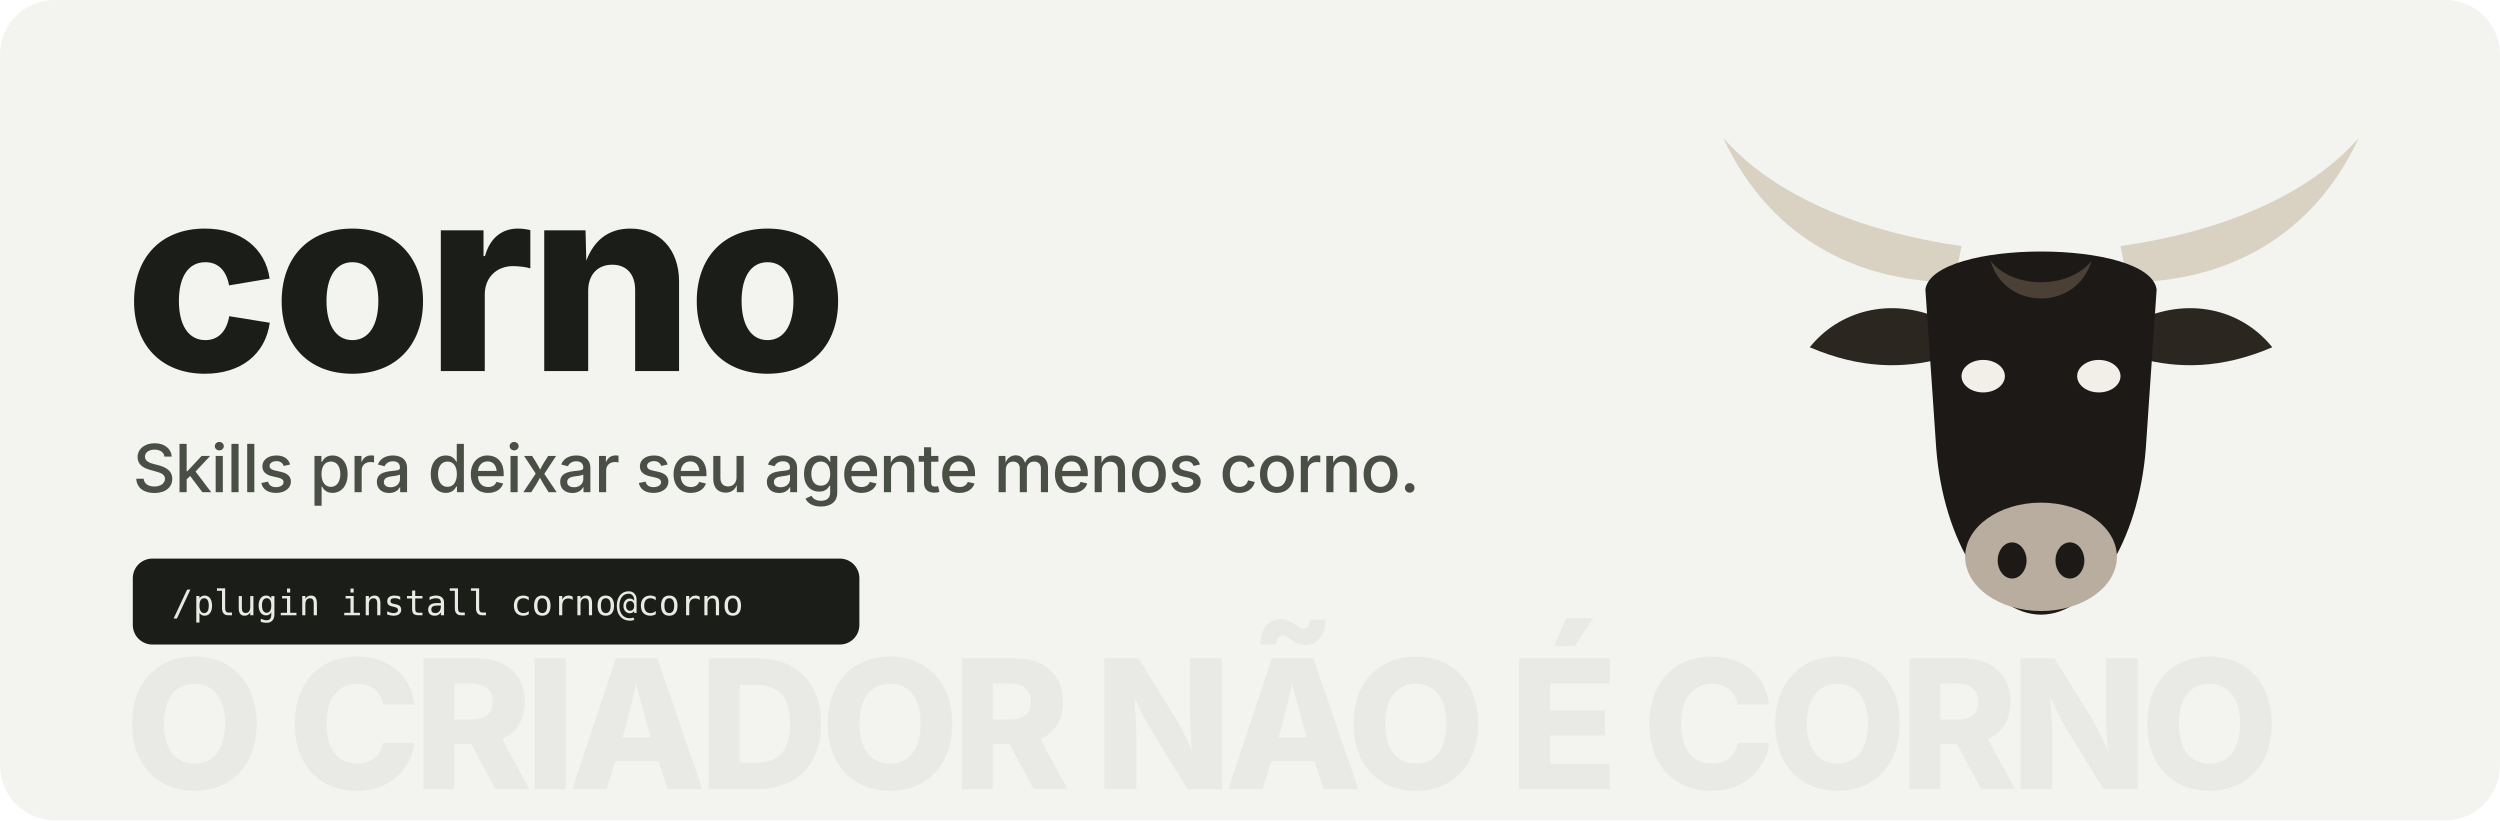
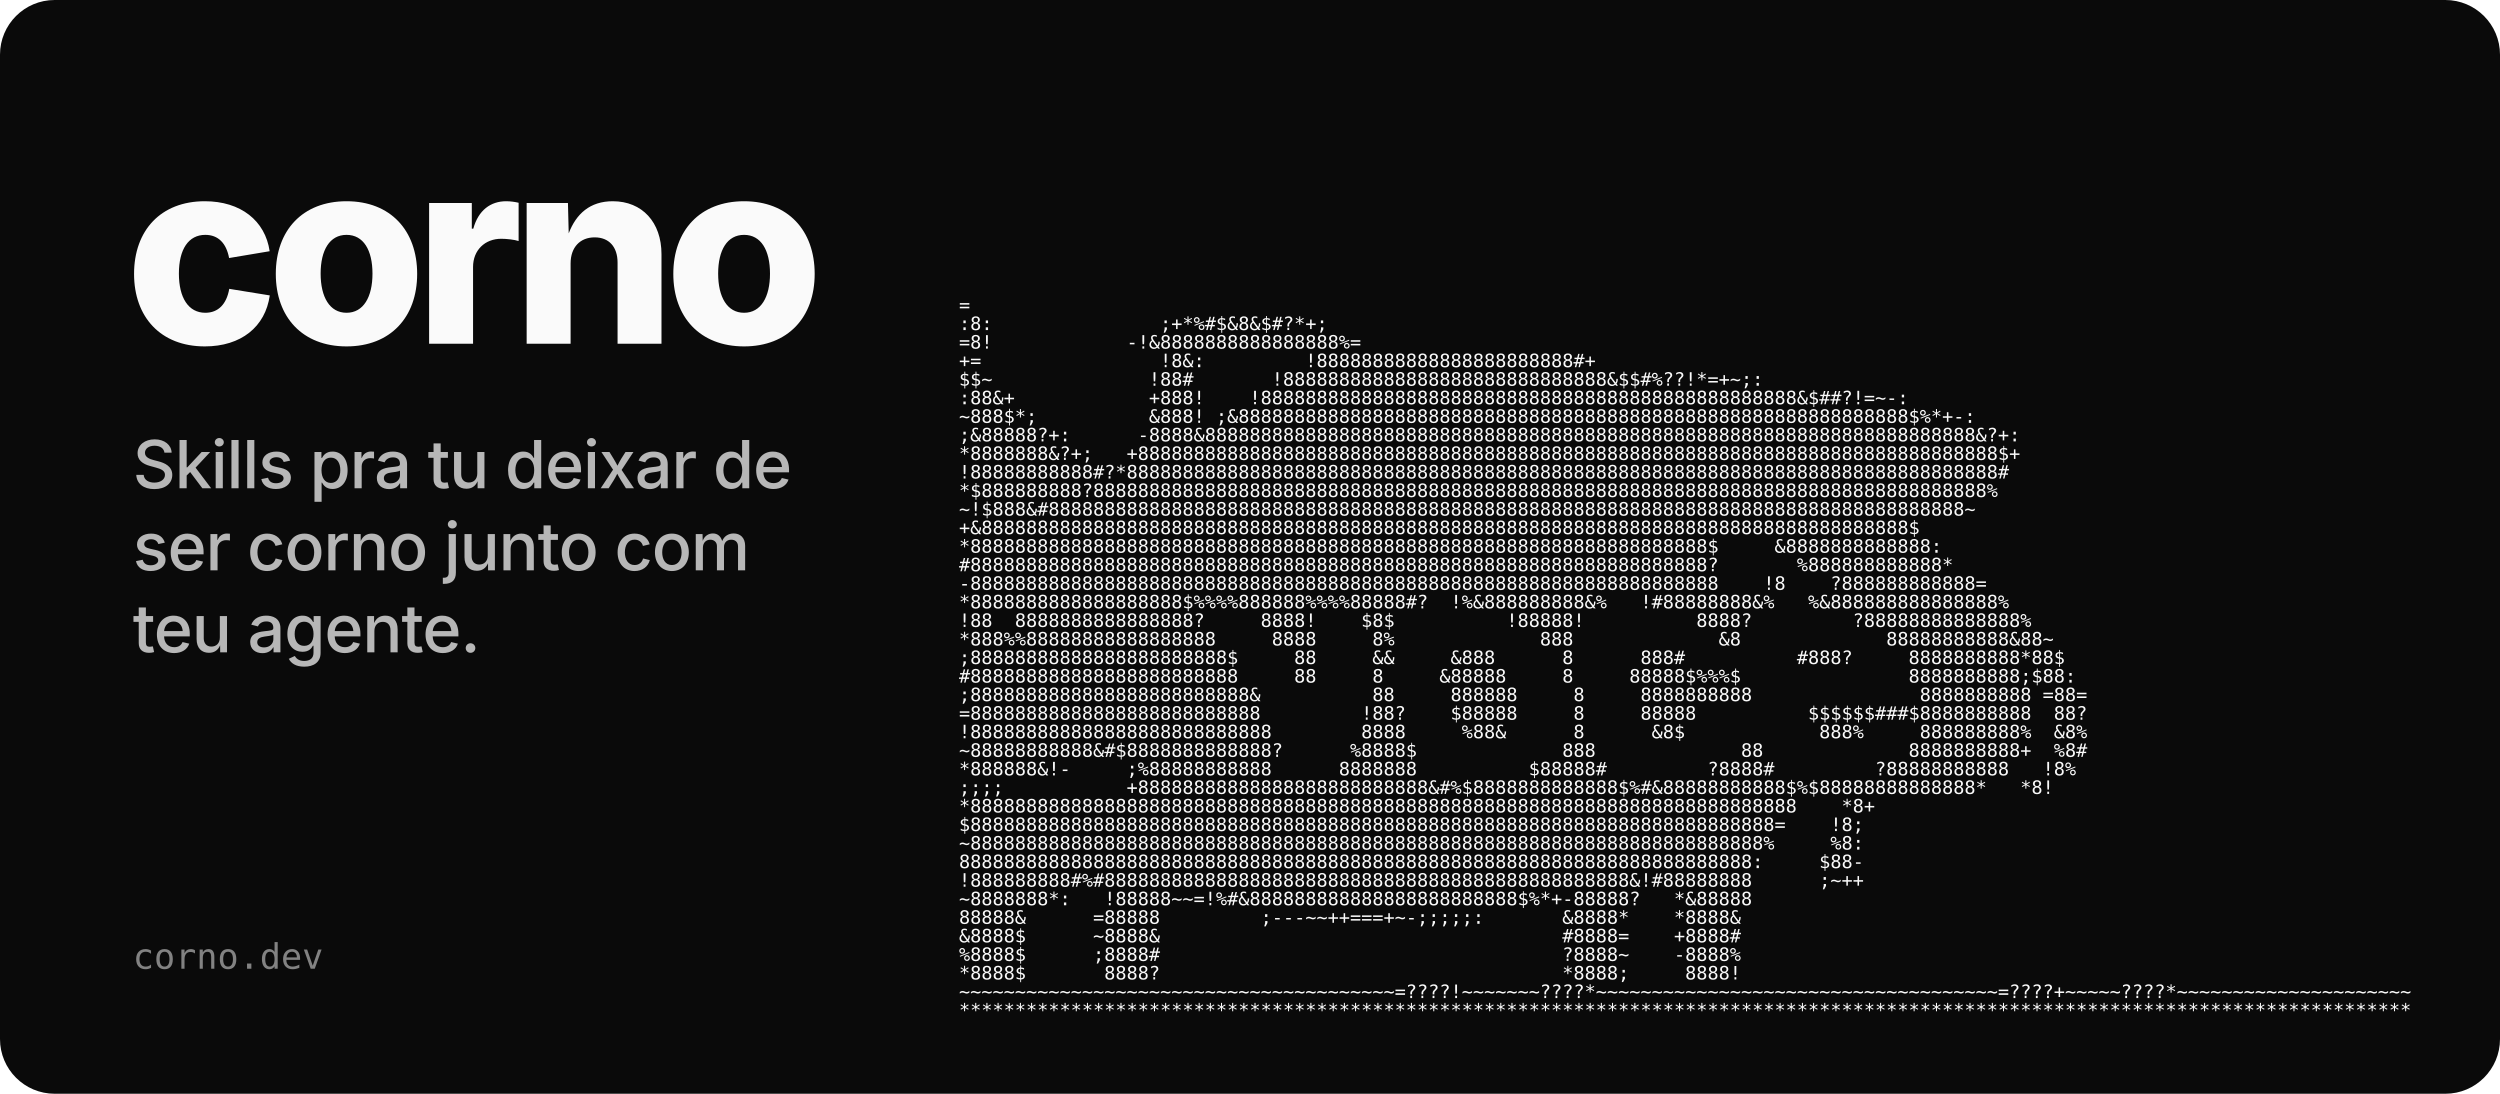
- <svg xmlns="http://www.w3.org/2000/svg" viewBox="0 0 1280 420" role="img" aria-label="Corno: skills pra deixar seu agente menos corno">
-   <rect width="1280" height="420" rx="28" fill="#f3f4f0" />
-   <text x="64" y="404" fill="#1b1d19" fill-opacity="0.05" font-family="Geist, Inter, Helvetica Neue, Arial, sans-serif" font-size="92" font-weight="800" letter-spacing="-4">O CRIADOR NÃO É CORNO</text>
-   <g transform="translate(860 52) scale(1.85)">
-     <path fill="#d9d2c3" d="M76 50 C52 50 26 40 12 10 C26 26 50 36 78 40 Z" />
-     <path fill="#d9d2c3" d="M124 50 C148 50 174 40 188 10 C174 26 150 36 122 40 Z" />
-     <path fill="#2b2620" d="M72 60 C58 54 44 58 36 68 C50 74 62 74 73 71 Z" />
-     <path fill="#2b2620" d="M128 60 C142 54 156 58 164 68 C150 74 138 74 127 71 Z" />
-     <path fill="#1c1916" d="M68 52 C70 38 130 38 132 52 L129 96 C127 122 114 142 100 142 C86 142 73 122 71 96 Z" />
-     <path fill="#4a4036" d="M86 44 C92 52 108 52 114 44 C110 58 90 58 86 44 Z" />
-     <ellipse fill="#f2efe8" cx="84" cy="76" rx="6" ry="4.5" />
-     <ellipse fill="#f2efe8" cx="116" cy="76" rx="6" ry="4.5" />
-     <ellipse fill="#b9ada0" cx="100" cy="126" rx="21" ry="15" />
-     <ellipse fill="#1c1916" cx="92" cy="127" rx="4" ry="5" />
-     <ellipse fill="#1c1916" cx="108" cy="127" rx="4" ry="5" />
+ <svg xmlns="http://www.w3.org/2000/svg" viewBox="0 0 1280 560" role="img" aria-label="Corno: skills pra tu deixar de ser corno junto com teu agente. Um touro desenhado com letras, com a palavra você no meio.">
+   <rect width="1280" height="560" rx="28" fill="#0a0a0a" />
+   <text x="64" y="176" fill="#fafafa" font-family="Geist, Inter, Helvetica Neue, Arial, sans-serif" font-size="132" font-weight="800" letter-spacing="-6">corno</text>
+   <text font-family="Geist, Inter, Helvetica Neue, Arial, sans-serif" font-size="34" font-weight="500" letter-spacing="-0.5" fill="#fafafa" fill-opacity="0.72">
+     <tspan x="68" y="250">Skills pra tu deixar de</tspan>
+     <tspan x="68" y="292">ser corno junto com</tspan>
+     <tspan x="68" y="334">teu agente.</tspan>
+   </text>
+   <text x="68" y="496" fill="#fafafa" fill-opacity="0.5" font-family="ui-monospace, SFMono-Regular, Menlo, Consolas, monospace" font-size="18">corno.dev</text>
+   <g fill="#fafafa" font-family="ui-monospace, SFMono-Regular, Menlo, Consolas, monospace" font-size="9.5">
+     <text x="491.0" y="112.0" textLength="741.0" lengthAdjust="spacingAndGlyphs">                                                                                                                                  </text>
+     <text x="491.0" y="121.5" textLength="741.0" lengthAdjust="spacingAndGlyphs">                                                                                                                                  </text>
+     <text x="491.0" y="131.0" textLength="741.0" lengthAdjust="spacingAndGlyphs">                                                                                                                                  </text>
+     <text x="491.0" y="140.5" textLength="741.0" lengthAdjust="spacingAndGlyphs">                                                                                                                                  </text>
+     <text x="491.0" y="150.0" textLength="741.0" lengthAdjust="spacingAndGlyphs">                                                                                                                                  </text>
+     <text x="491.0" y="159.5" textLength="741.0" lengthAdjust="spacingAndGlyphs">                            =                                                                                                     </text>
+     <text x="491.0" y="169.0" textLength="741.0" lengthAdjust="spacingAndGlyphs">                           :8:               ;+*%#$&amp;8&amp;$#?*+;                                                                      </text>
+     <text x="491.0" y="178.5" textLength="741.0" lengthAdjust="spacingAndGlyphs">                           =8!            -!&amp;8888888888888888%=                                                                   </text>
+     <text x="491.0" y="188.0" textLength="741.0" lengthAdjust="spacingAndGlyphs">         +=                !8&amp;:         !88888888888888888888888#+                                                                </text>
+     <text x="491.0" y="197.5" textLength="741.0" lengthAdjust="spacingAndGlyphs">          $$~              !88#       !88888888888888888888888888888&amp;$$#%??!*=+~;:                                                </text>
+     <text x="491.0" y="207.0" textLength="741.0" lengthAdjust="spacingAndGlyphs">          :88&amp;+            +888!    !888888888888888888888888888888888888888888888888&amp;$##?!=~-:                                   </text>
+     <text x="491.0" y="216.5" textLength="741.0" lengthAdjust="spacingAndGlyphs">           ~888$*;          &amp;888! ;&amp;888888888888888888888888888888888888888888888888888888888888$%*+-:                            </text>
+     <text x="491.0" y="226.0" textLength="741.0" lengthAdjust="spacingAndGlyphs">            ;&amp;88888?+:      -8888&amp;888888888888888888888888888888888888888888888888888888888888888888888&amp;?+:                       </text>
+     <text x="491.0" y="235.5" textLength="741.0" lengthAdjust="spacingAndGlyphs">              *8888888&amp;?+;   +88888888888888888888888888888888888888888888888888888888888888888888888888888$+                     </text>
+     <text x="491.0" y="245.0" textLength="741.0" lengthAdjust="spacingAndGlyphs">                !88888888888#?*888888888888888888888888888888888888888888888888888888888888888888888888888888#                    </text>
+     <text x="491.0" y="254.5" textLength="741.0" lengthAdjust="spacingAndGlyphs">                  *$888888888?88888888888888888888888888888888888888888888888888888888888888888888888888888888%                   </text>
+     <text x="491.0" y="264.0" textLength="741.0" lengthAdjust="spacingAndGlyphs">                     ~!$888&amp;#8888888888888888888888888888888888888888888888888888888888888888888888888888888888~                  </text>
+     <text x="491.0" y="273.5" textLength="741.0" lengthAdjust="spacingAndGlyphs">                          +&amp;88888888888888888888888888888888888888888888888888888888888888888888888888888888888$                  </text>
+     <text x="491.0" y="283.0" textLength="741.0" lengthAdjust="spacingAndGlyphs">                         *888888888888888888888888888888888888888888888888888888888888888888$     &amp;8888888888888:                 </text>
+     <text x="491.0" y="292.5" textLength="741.0" lengthAdjust="spacingAndGlyphs">                        #888888888888888888888888888888888888888888888888888888888888888888?       %888888888888*                 </text>
+     <text x="491.0" y="302.0" textLength="741.0" lengthAdjust="spacingAndGlyphs">                      -8888888888888888888888888888888888888888888888888888888888888888888    !8    ?888888888888=                </text>
+     <text x="491.0" y="311.5" textLength="741.0" lengthAdjust="spacingAndGlyphs">                     *8888888888888888888$%%%%888888%%%%88888#?  !%&amp;888888888&amp;%   !#88888888&amp;%   %&amp;888888888888888%               </text>
+     <text x="491.0" y="321.0" textLength="741.0" lengthAdjust="spacingAndGlyphs">                    !88  8888888888888888?     8888!    $8$          !88888!          8888?         ?88888888888888%              </text>
+     <text x="491.0" y="330.5" textLength="741.0" lengthAdjust="spacingAndGlyphs">                   *888%%88888888888888888     8888     8%             888             &amp;8             88888888888&amp;88~             </text>
+     <text x="491.0" y="340.0" textLength="741.0" lengthAdjust="spacingAndGlyphs">                  ;88888888888888888888888$     88     &amp;&amp;     &amp;888      8      888#          #888?     8888888888*88$             </text>
+     <text x="491.0" y="349.5" textLength="741.0" lengthAdjust="spacingAndGlyphs">                  #888888888888888888888888     88     8     &amp;88888     8     88888$%%%$               8888888888;$88:            </text>
+     <text x="491.0" y="359.0" textLength="741.0" lengthAdjust="spacingAndGlyphs">                 ;8888888888888888888888888&amp;          88     888888     8     8888888888               8888888888 =88=            </text>
+     <text x="491.0" y="368.5" textLength="741.0" lengthAdjust="spacingAndGlyphs">                 =88888888888888888888888888         !88?    $88888     8     88888          $$$$$$###$8888888888  88?            </text>
+     <text x="491.0" y="378.0" textLength="741.0" lengthAdjust="spacingAndGlyphs">                 !888888888888888888888888888        8888     %88&amp;      8      &amp;8$            888%     888888888%  &amp;8%            </text>
+     <text x="491.0" y="387.5" textLength="741.0" lengthAdjust="spacingAndGlyphs">                 ~88888888888&amp;#$8888888888888?      %8888$             888             88             8888888888+  %8#            </text>
+     <text x="491.0" y="397.0" textLength="741.0" lengthAdjust="spacingAndGlyphs">                  *888888&amp;!-     ;%88888888888      8888888          $88888#         ?8888#         ?88888888888   !8%            </text>
+     <text x="491.0" y="406.5" textLength="741.0" lengthAdjust="spacingAndGlyphs">                    ;;;;           +88888888888888888888888888&amp;#%$8888888888888$%#&amp;88888888888$%$88888888888888*   *8!            </text>
+     <text x="491.0" y="416.0" textLength="741.0" lengthAdjust="spacingAndGlyphs">                                    *88888888888888888888888888888888888888888888888888888888888888888888888888    *8+            </text>
+     <text x="491.0" y="425.5" textLength="741.0" lengthAdjust="spacingAndGlyphs">                                     $888888888888888888888888888888888888888888888888888888888888888888888888=    !8;            </text>
+     <text x="491.0" y="435.0" textLength="741.0" lengthAdjust="spacingAndGlyphs">                                     ~88888888888888888888888888888888888888888888888888888888888888888888888%     %8:            </text>
+     <text x="491.0" y="444.5" textLength="741.0" lengthAdjust="spacingAndGlyphs">                                      88888888888888888888888888888888888888888888888888888888888888888888888:     $88-           </text>
+     <text x="491.0" y="454.0" textLength="741.0" lengthAdjust="spacingAndGlyphs">                                      !888888888#%#88888888888888888888888888888888888888888888888&amp;!#88888888      ;~++           </text>
+     <text x="491.0" y="463.5" textLength="741.0" lengthAdjust="spacingAndGlyphs">                                      ~8888888*:   !88888~~=!%#&amp;888888888888888888888888$%*+-88888?   *&amp;88888                     </text>
+     <text x="491.0" y="473.0" textLength="741.0" lengthAdjust="spacingAndGlyphs">                                       88888&amp;      =88888         ;---~~++===+~-;;;;;:       &amp;8888*    *8888&amp;                     </text>
+     <text x="491.0" y="482.5" textLength="741.0" lengthAdjust="spacingAndGlyphs">                                       &amp;8888$      ~8888&amp;                                    #8888=    +8888#                     </text>
+     <text x="491.0" y="492.0" textLength="741.0" lengthAdjust="spacingAndGlyphs">                                       %8888$      ;8888#                                    ?8888~    -8888%                     </text>
+     <text x="491.0" y="501.5" textLength="741.0" lengthAdjust="spacingAndGlyphs">                                       *8888$       8888?                                    *8888;     8888!                     </text>
+     <text x="491.0" y="511.0" textLength="741.0" lengthAdjust="spacingAndGlyphs">~~~~~~~~~~~~~~~~~~~~~~~~~~~~~~~~~~~~~~~=????!~~~~~~~????*~~~~~~~~~~~~~~~~~~~~~~~~~~~~~~~~~~~~=????+~~~~~????*~~~~~~~~~~~~~~~~~~~~~</text>
+     <text x="491.0" y="520.5" textLength="741.0" lengthAdjust="spacingAndGlyphs">**********************************************************************************************************************************</text>
  </g>
-   <text x="64" y="190" fill="#1b1d19" font-family="Geist, Inter, Helvetica Neue, Arial, sans-serif" font-size="132" font-weight="800" letter-spacing="-3">corno</text>
-   <text x="68" y="252" fill="#4a4f45" font-family="Geist, Inter, Helvetica Neue, Arial, sans-serif" font-size="34" font-weight="500" letter-spacing="-0.5">Skills pra deixar seu agente menos corno.</text>
-   <rect x="68" y="286" width="372" height="44" rx="10" fill="#1b1d19" />
-   <text x="88" y="315" fill="#e8eae4" font-family="SF Mono, Menlo, Consolas, monospace" font-size="18">/plugin install corno@corno</text>
</svg>
